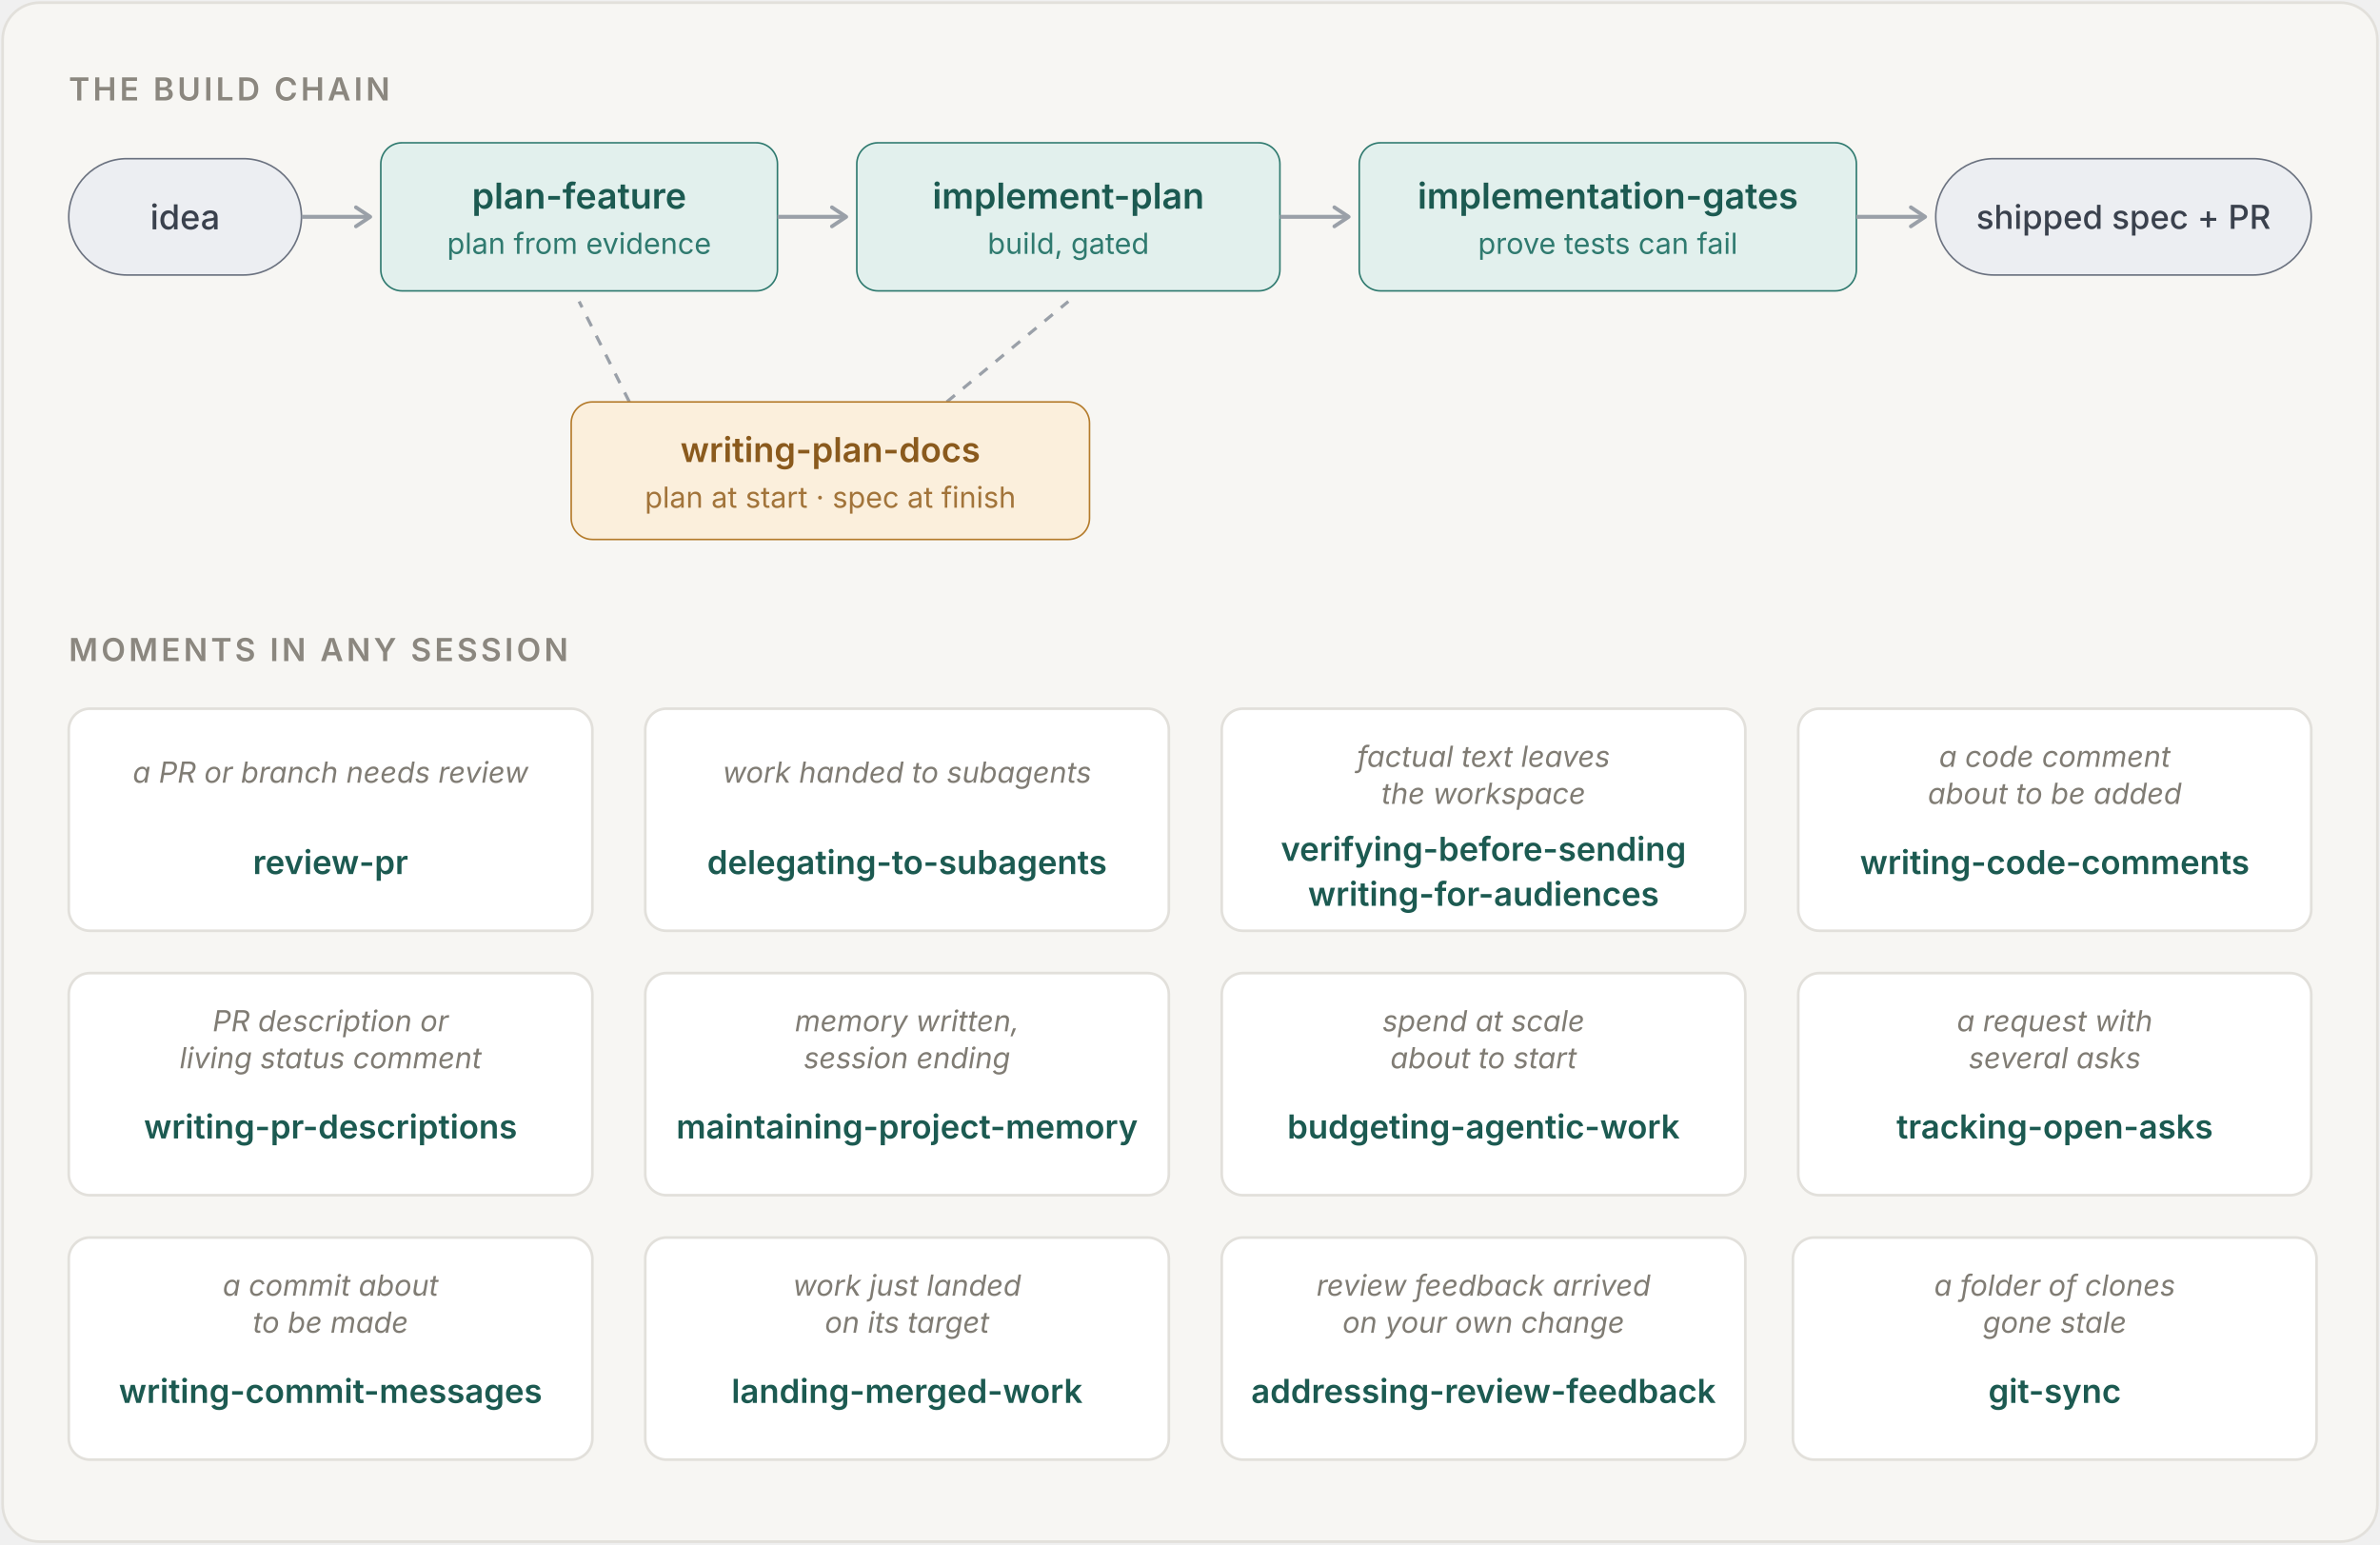
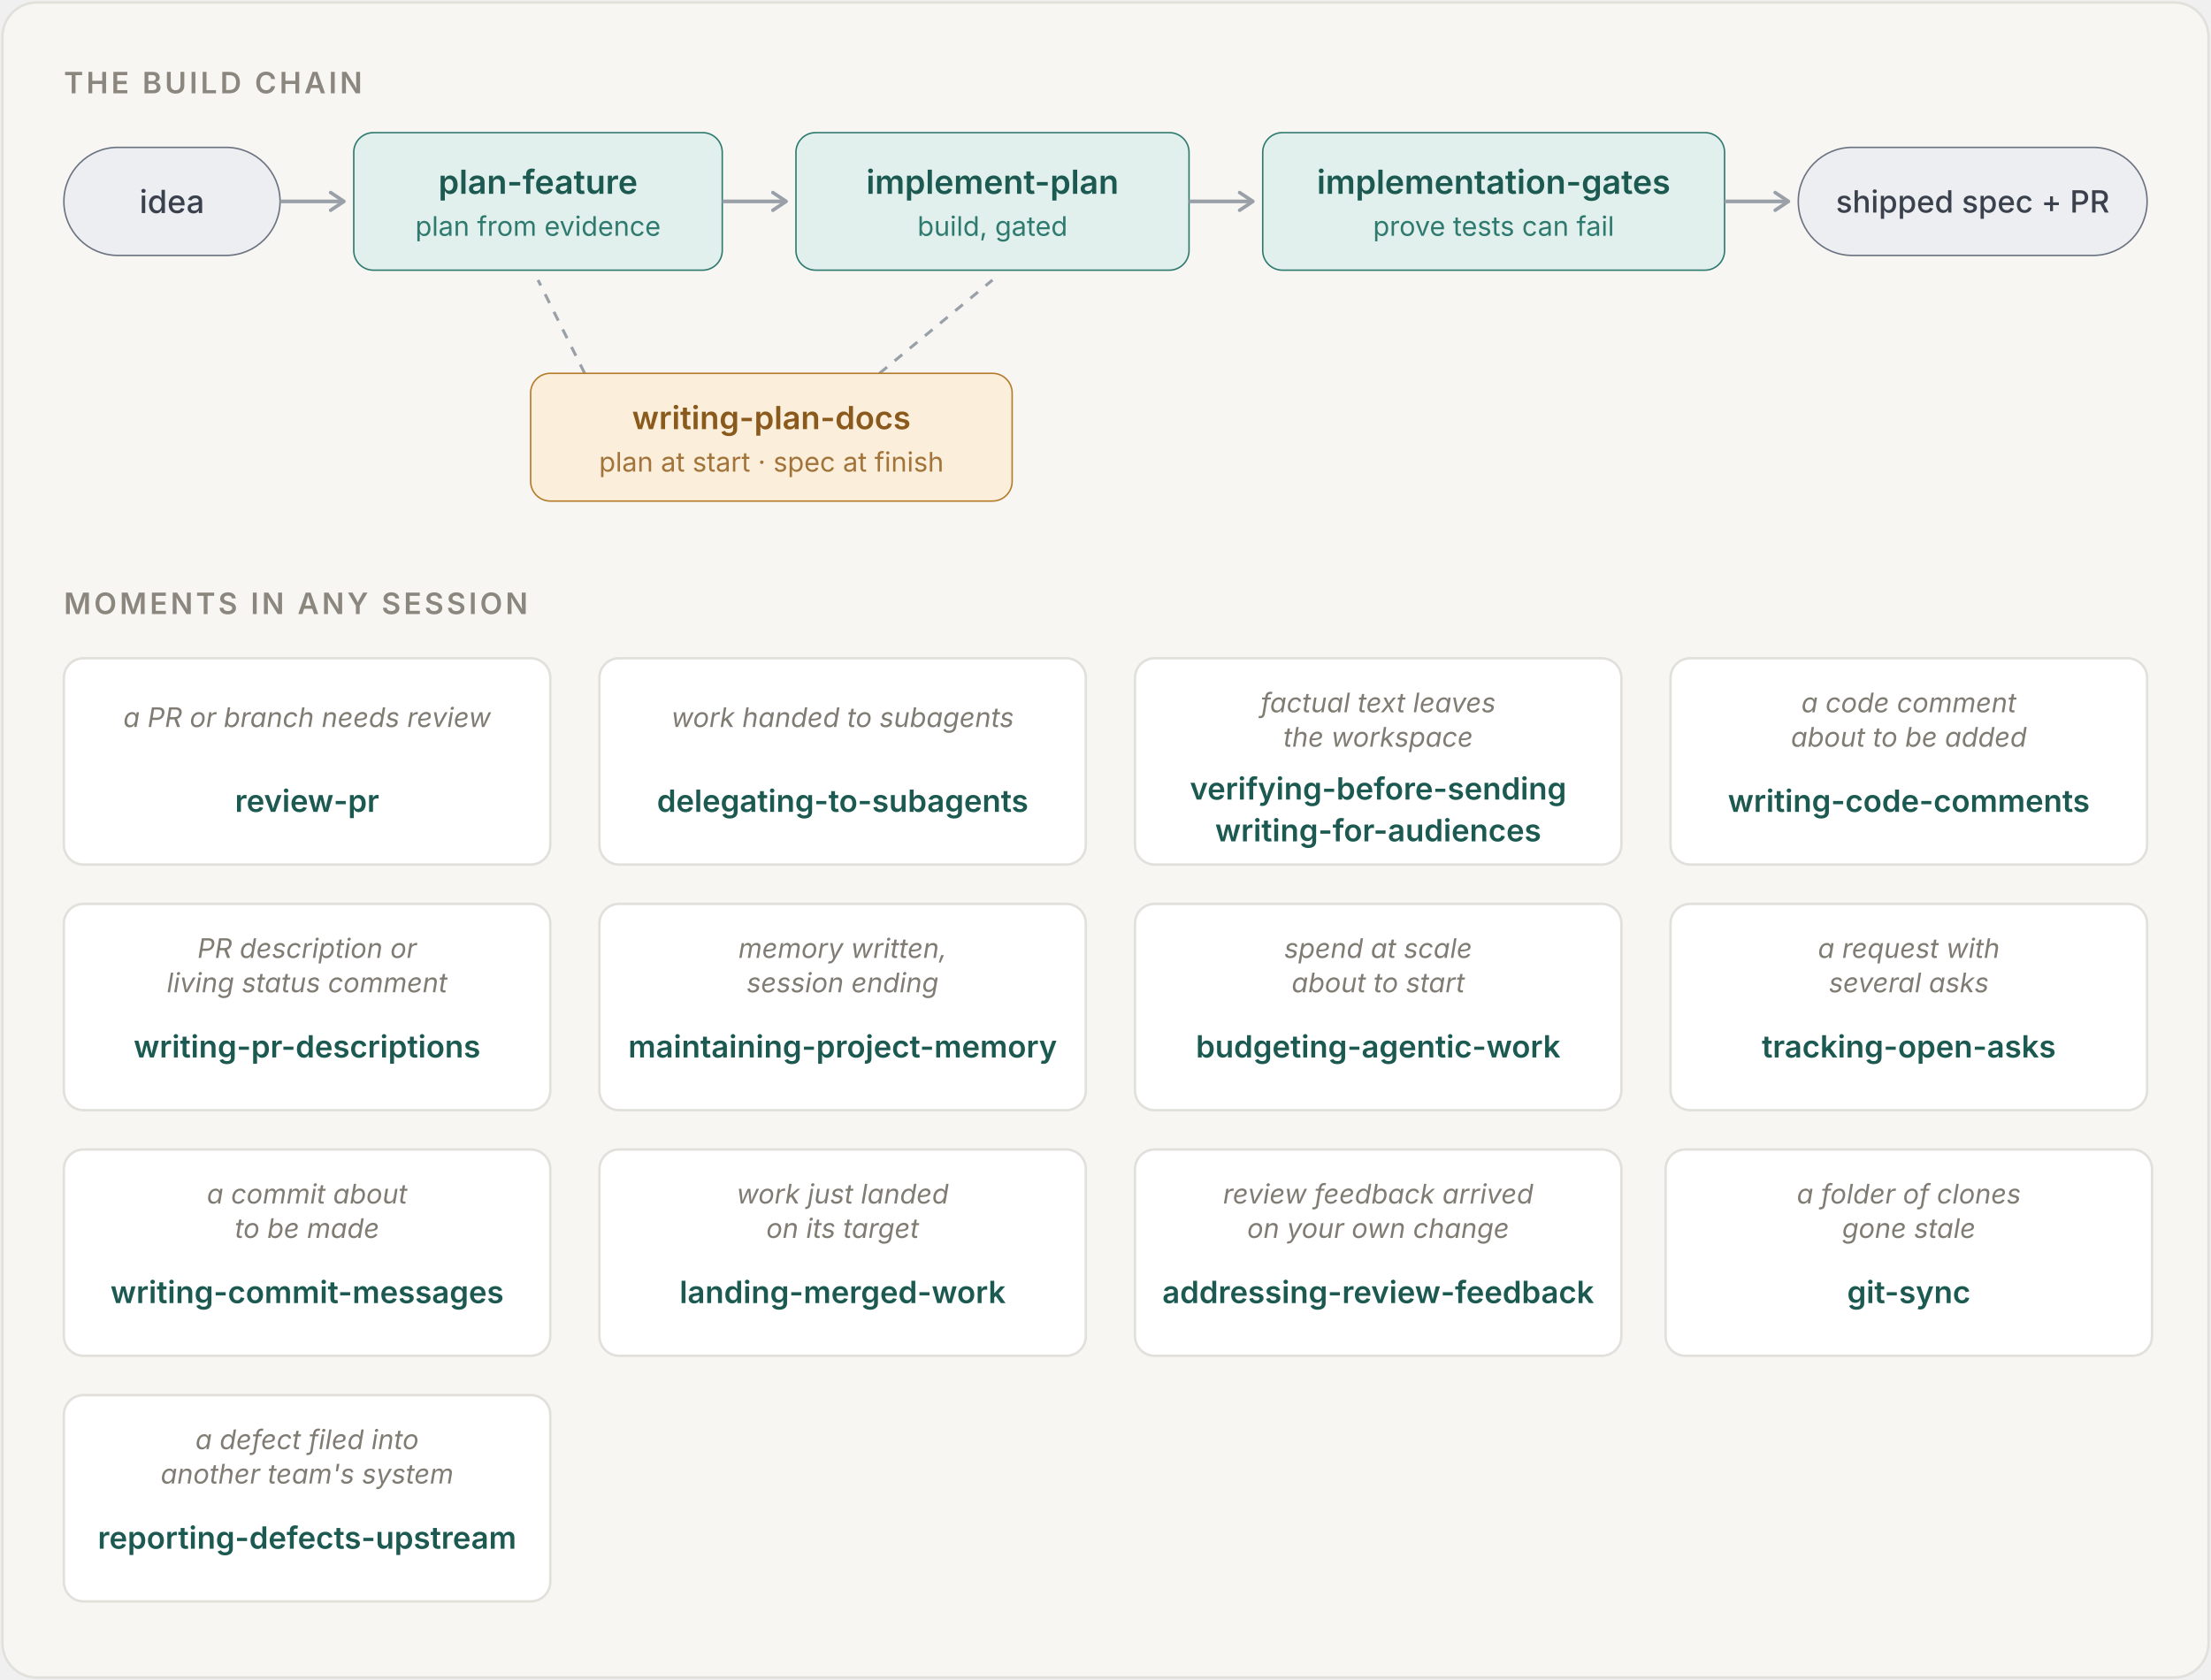
- <svg xmlns="http://www.w3.org/2000/svg" width="100%" viewBox="0 0 900 584" role="img" aria-label="The skill map: four skills form the build chain from idea to shipped spec and PR; twelve moment cards pair a session trigger with the skill that fires on it">
+ <svg xmlns="http://www.w3.org/2000/svg" width="100%" viewBox="0 0 900 684" role="img" aria-label="The skill map: four skills form the build chain from idea to shipped spec and PR; thirteen moment cards pair a session trigger with the skill that fires on it">
  <defs>
    <marker id="arrow" viewBox="0 0 10 10" refX="8" refY="5" markerWidth="6" markerHeight="6" orient="auto-start-reverse">
      <path d="M2 1L8 5L2 9" fill="none" stroke="#9AA0A8" stroke-width="1.6" stroke-linecap="round" stroke-linejoin="round" />
    </marker>
  </defs>
-   <rect x="1" y="1" width="898" height="582" rx="14" fill="#F7F6F3" stroke="#E2E0DB" stroke-width="1" />
+   <rect x="1" y="1" width="898" height="682" rx="14" fill="#F7F6F3" stroke="#E2E0DB" stroke-width="1" />
  <text x="26" y="38" font-family="system-ui, -apple-system, sans-serif" font-size="12" font-weight="600" fill="#8B877F" letter-spacing="1.2">THE BUILD CHAIN</text>
  <rect x="26" y="60" width="88" height="44" rx="22" fill="#ECEEF2" stroke="#6B7280" stroke-width="0.6" />
  <text x="70" y="82" font-family="system-ui, -apple-system, sans-serif" font-size="13" font-weight="500" fill="#3A414D" text-anchor="middle" dominant-baseline="central">idea</text>
  <line x1="114" y1="82" x2="140" y2="82" stroke="#9AA0A8" stroke-width="1.5" marker-end="url(#arrow)" />
  <rect x="144" y="54" width="150" height="56" rx="8" fill="#E2F0ED" stroke="#2F7A6F" stroke-width="0.6" />
  <text x="219" y="74" font-family="system-ui, -apple-system, sans-serif" font-size="13.5" font-weight="600" fill="#1C5A51" text-anchor="middle" dominant-baseline="central">plan-feature</text>
  <text x="219" y="92" font-family="system-ui, -apple-system, sans-serif" font-size="11" font-weight="400" fill="#2F7A6F" text-anchor="middle" dominant-baseline="central">plan from evidence</text>
  <line x1="294" y1="82" x2="320" y2="82" stroke="#9AA0A8" stroke-width="1.5" marker-end="url(#arrow)" />
  <rect x="324" y="54" width="160" height="56" rx="8" fill="#E2F0ED" stroke="#2F7A6F" stroke-width="0.6" />
  <text x="404" y="74" font-family="system-ui, -apple-system, sans-serif" font-size="13.5" font-weight="600" fill="#1C5A51" text-anchor="middle" dominant-baseline="central">implement-plan</text>
  <text x="404" y="92" font-family="system-ui, -apple-system, sans-serif" font-size="11" font-weight="400" fill="#2F7A6F" text-anchor="middle" dominant-baseline="central">build, gated</text>
  <line x1="484" y1="82" x2="510" y2="82" stroke="#9AA0A8" stroke-width="1.5" marker-end="url(#arrow)" />
  <rect x="514" y="54" width="188" height="56" rx="8" fill="#E2F0ED" stroke="#2F7A6F" stroke-width="0.6" />
  <text x="608" y="74" font-family="system-ui, -apple-system, sans-serif" font-size="13.5" font-weight="600" fill="#1C5A51" text-anchor="middle" dominant-baseline="central">implementation-gates</text>
  <text x="608" y="92" font-family="system-ui, -apple-system, sans-serif" font-size="11" font-weight="400" fill="#2F7A6F" text-anchor="middle" dominant-baseline="central">prove tests can fail</text>
  <line x1="702" y1="82" x2="728" y2="82" stroke="#9AA0A8" stroke-width="1.5" marker-end="url(#arrow)" />
  <rect x="732" y="60" width="142" height="44" rx="22" fill="#ECEEF2" stroke="#6B7280" stroke-width="0.6" />
  <text x="803" y="82" font-family="system-ui, -apple-system, sans-serif" font-size="12.5" font-weight="500" fill="#3A414D" text-anchor="middle" dominant-baseline="central">shipped spec + PR</text>
  <line x1="238" y1="152" x2="219" y2="114" stroke="#9AA0A8" stroke-width="1.2" stroke-dasharray="4 4" />
  <line x1="358" y1="152" x2="404" y2="114" stroke="#9AA0A8" stroke-width="1.2" stroke-dasharray="4 4" />
  <rect x="216" y="152" width="196" height="52" rx="8" fill="#FBEFDC" stroke="#B47B2B" stroke-width="0.6" />
  <text x="314" y="170" font-family="system-ui, -apple-system, sans-serif" font-size="13" font-weight="600" fill="#8A5A1D" text-anchor="middle" dominant-baseline="central">writing-plan-docs</text>
  <text x="314" y="188" font-family="system-ui, -apple-system, sans-serif" font-size="11" font-weight="400" fill="#A2743A" text-anchor="middle" dominant-baseline="central">plan at start · spec at finish</text>
  <text x="26" y="250" font-family="system-ui, -apple-system, sans-serif" font-size="12" font-weight="600" fill="#8B877F" letter-spacing="1.2">MOMENTS IN ANY SESSION</text>
  <rect x="26" y="268" width="198" height="84" rx="8" fill="#FFFFFF" stroke="#E2E0DB" stroke-width="1" />
  <text x="125" y="292" font-family="system-ui, -apple-system, sans-serif" font-size="11" font-style="italic" fill="#807C74" text-anchor="middle" dominant-baseline="central">a PR or branch needs review</text>
  <text x="125" y="326" font-family="system-ui, -apple-system, sans-serif" font-size="12.5" font-weight="600" fill="#1C5A51" text-anchor="middle" dominant-baseline="central">review-pr</text>
  <rect x="244" y="268" width="198" height="84" rx="8" fill="#FFFFFF" stroke="#E2E0DB" stroke-width="1" />
  <text x="343" y="292" font-family="system-ui, -apple-system, sans-serif" font-size="11" font-style="italic" fill="#807C74" text-anchor="middle" dominant-baseline="central">work handed to subagents</text>
  <text x="343" y="326" font-family="system-ui, -apple-system, sans-serif" font-size="12.5" font-weight="600" fill="#1C5A51" text-anchor="middle" dominant-baseline="central">delegating-to-subagents</text>
  <rect x="462" y="268" width="198" height="84" rx="8" fill="#FFFFFF" stroke="#E2E0DB" stroke-width="1" />
  <text x="561" y="286" font-family="system-ui, -apple-system, sans-serif" font-size="11" font-style="italic" fill="#807C74" text-anchor="middle" dominant-baseline="central">factual text leaves</text>
  <text x="561" y="300" font-family="system-ui, -apple-system, sans-serif" font-size="11" font-style="italic" fill="#807C74" text-anchor="middle" dominant-baseline="central">the workspace</text>
  <text x="561" y="321" font-family="system-ui, -apple-system, sans-serif" font-size="12.5" font-weight="600" fill="#1C5A51" text-anchor="middle" dominant-baseline="central">verifying-before-sending</text>
  <text x="561" y="338" font-family="system-ui, -apple-system, sans-serif" font-size="12.5" font-weight="600" fill="#1C5A51" text-anchor="middle" dominant-baseline="central">writing-for-audiences</text>
  <rect x="680" y="268" width="194" height="84" rx="8" fill="#FFFFFF" stroke="#E2E0DB" stroke-width="1" />
  <text x="777" y="286" font-family="system-ui, -apple-system, sans-serif" font-size="11" font-style="italic" fill="#807C74" text-anchor="middle" dominant-baseline="central">a code comment</text>
  <text x="777" y="300" font-family="system-ui, -apple-system, sans-serif" font-size="11" font-style="italic" fill="#807C74" text-anchor="middle" dominant-baseline="central">about to be added</text>
  <text x="777" y="326" font-family="system-ui, -apple-system, sans-serif" font-size="12.5" font-weight="600" fill="#1C5A51" text-anchor="middle" dominant-baseline="central">writing-code-comments</text>
  <rect x="26" y="368" width="198" height="84" rx="8" fill="#FFFFFF" stroke="#E2E0DB" stroke-width="1" />
  <text x="125" y="386" font-family="system-ui, -apple-system, sans-serif" font-size="11" font-style="italic" fill="#807C74" text-anchor="middle" dominant-baseline="central">PR description or</text>
  <text x="125" y="400" font-family="system-ui, -apple-system, sans-serif" font-size="11" font-style="italic" fill="#807C74" text-anchor="middle" dominant-baseline="central">living status comment</text>
  <text x="125" y="426" font-family="system-ui, -apple-system, sans-serif" font-size="12.5" font-weight="600" fill="#1C5A51" text-anchor="middle" dominant-baseline="central">writing-pr-descriptions</text>
  <rect x="244" y="368" width="198" height="84" rx="8" fill="#FFFFFF" stroke="#E2E0DB" stroke-width="1" />
  <text x="343" y="386" font-family="system-ui, -apple-system, sans-serif" font-size="11" font-style="italic" fill="#807C74" text-anchor="middle" dominant-baseline="central">memory written,</text>
  <text x="343" y="400" font-family="system-ui, -apple-system, sans-serif" font-size="11" font-style="italic" fill="#807C74" text-anchor="middle" dominant-baseline="central">session ending</text>
  <text x="343" y="426" font-family="system-ui, -apple-system, sans-serif" font-size="12.5" font-weight="600" fill="#1C5A51" text-anchor="middle" dominant-baseline="central">maintaining-project-memory</text>
  <rect x="462" y="368" width="198" height="84" rx="8" fill="#FFFFFF" stroke="#E2E0DB" stroke-width="1" />
  <text x="561" y="386" font-family="system-ui, -apple-system, sans-serif" font-size="11" font-style="italic" fill="#807C74" text-anchor="middle" dominant-baseline="central">spend at scale</text>
  <text x="561" y="400" font-family="system-ui, -apple-system, sans-serif" font-size="11" font-style="italic" fill="#807C74" text-anchor="middle" dominant-baseline="central">about to start</text>
  <text x="561" y="426" font-family="system-ui, -apple-system, sans-serif" font-size="12.5" font-weight="600" fill="#1C5A51" text-anchor="middle" dominant-baseline="central">budgeting-agentic-work</text>
  <rect x="680" y="368" width="194" height="84" rx="8" fill="#FFFFFF" stroke="#E2E0DB" stroke-width="1" />
  <text x="777" y="386" font-family="system-ui, -apple-system, sans-serif" font-size="11" font-style="italic" fill="#807C74" text-anchor="middle" dominant-baseline="central">a request with</text>
  <text x="777" y="400" font-family="system-ui, -apple-system, sans-serif" font-size="11" font-style="italic" fill="#807C74" text-anchor="middle" dominant-baseline="central">several asks</text>
  <text x="777" y="426" font-family="system-ui, -apple-system, sans-serif" font-size="12.5" font-weight="600" fill="#1C5A51" text-anchor="middle" dominant-baseline="central">tracking-open-asks</text>
  <rect x="26" y="468" width="198" height="84" rx="8" fill="#FFFFFF" stroke="#E2E0DB" stroke-width="1" />
  <text x="125" y="486" font-family="system-ui, -apple-system, sans-serif" font-size="11" font-style="italic" fill="#807C74" text-anchor="middle" dominant-baseline="central">a commit about</text>
  <text x="125" y="500" font-family="system-ui, -apple-system, sans-serif" font-size="11" font-style="italic" fill="#807C74" text-anchor="middle" dominant-baseline="central">to be made</text>
  <text x="125" y="526" font-family="system-ui, -apple-system, sans-serif" font-size="12.5" font-weight="600" fill="#1C5A51" text-anchor="middle" dominant-baseline="central">writing-commit-messages</text>
  <rect x="244" y="468" width="198" height="84" rx="8" fill="#FFFFFF" stroke="#E2E0DB" stroke-width="1" />
  <text x="343" y="486" font-family="system-ui, -apple-system, sans-serif" font-size="11" font-style="italic" fill="#807C74" text-anchor="middle" dominant-baseline="central">work just landed</text>
  <text x="343" y="500" font-family="system-ui, -apple-system, sans-serif" font-size="11" font-style="italic" fill="#807C74" text-anchor="middle" dominant-baseline="central">on its target</text>
  <text x="343" y="526" font-family="system-ui, -apple-system, sans-serif" font-size="12.5" font-weight="600" fill="#1C5A51" text-anchor="middle" dominant-baseline="central">landing-merged-work</text>
  <rect x="462" y="468" width="198" height="84" rx="8" fill="#FFFFFF" stroke="#E2E0DB" stroke-width="1" />
  <text x="561" y="486" font-family="system-ui, -apple-system, sans-serif" font-size="11" font-style="italic" fill="#807C74" text-anchor="middle" dominant-baseline="central">review feedback arrived</text>
  <text x="561" y="500" font-family="system-ui, -apple-system, sans-serif" font-size="11" font-style="italic" fill="#807C74" text-anchor="middle" dominant-baseline="central">on your own change</text>
  <text x="561" y="526" font-family="system-ui, -apple-system, sans-serif" font-size="12.5" font-weight="600" fill="#1C5A51" text-anchor="middle" dominant-baseline="central">addressing-review-feedback</text>
  <rect x="678" y="468" width="198" height="84" rx="8" fill="#FFFFFF" stroke="#E2E0DB" stroke-width="1" />
  <text x="777" y="486" font-family="system-ui, -apple-system, sans-serif" font-size="11" font-style="italic" fill="#807C74" text-anchor="middle" dominant-baseline="central">a folder of clones</text>
  <text x="777" y="500" font-family="system-ui, -apple-system, sans-serif" font-size="11" font-style="italic" fill="#807C74" text-anchor="middle" dominant-baseline="central">gone stale</text>
  <text x="777" y="526" font-family="system-ui, -apple-system, sans-serif" font-size="12.5" font-weight="600" fill="#1C5A51" text-anchor="middle" dominant-baseline="central">git-sync</text>
+   <rect x="26" y="568" width="198" height="84" rx="8" fill="#FFFFFF" stroke="#E2E0DB" stroke-width="1" />
+   <text x="125" y="586" font-family="system-ui, -apple-system, sans-serif" font-size="11" font-style="italic" fill="#807C74" text-anchor="middle" dominant-baseline="central">a defect filed into</text>
+   <text x="125" y="600" font-family="system-ui, -apple-system, sans-serif" font-size="11" font-style="italic" fill="#807C74" text-anchor="middle" dominant-baseline="central">another team's system</text>
+   <text x="125" y="626" font-family="system-ui, -apple-system, sans-serif" font-size="12.5" font-weight="600" fill="#1C5A51" text-anchor="middle" dominant-baseline="central">reporting-defects-upstream</text>
</svg>
